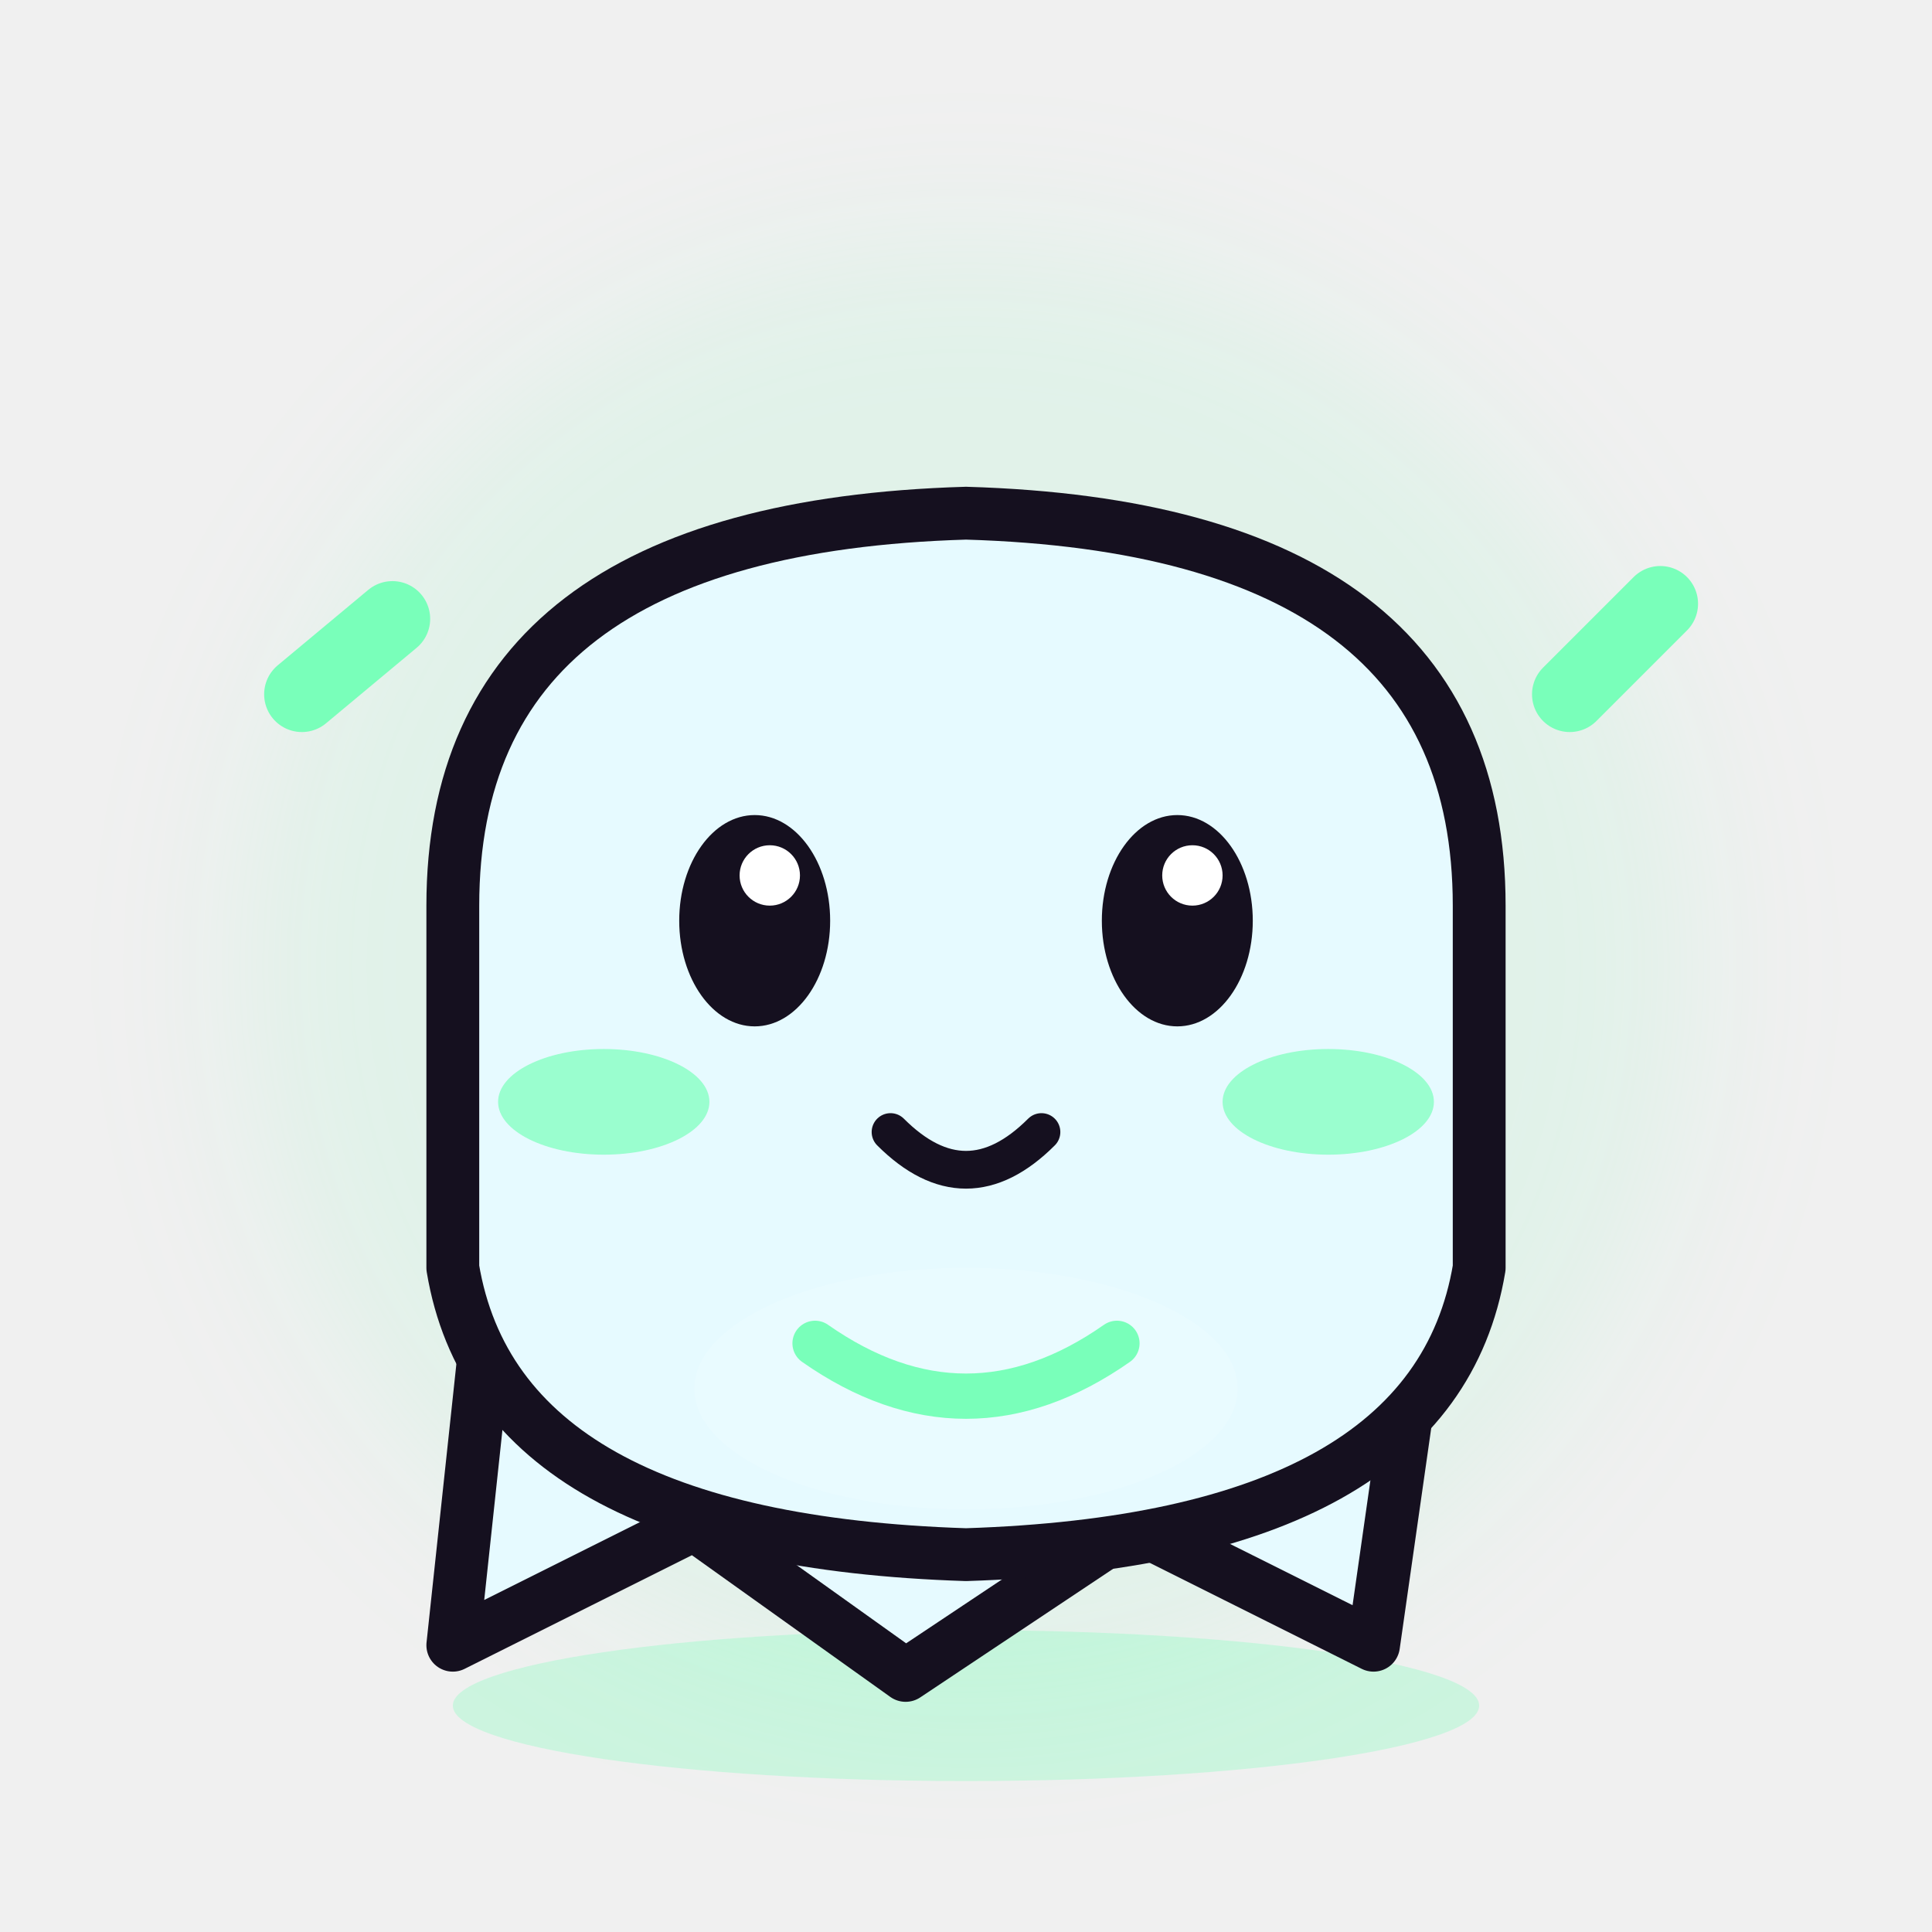
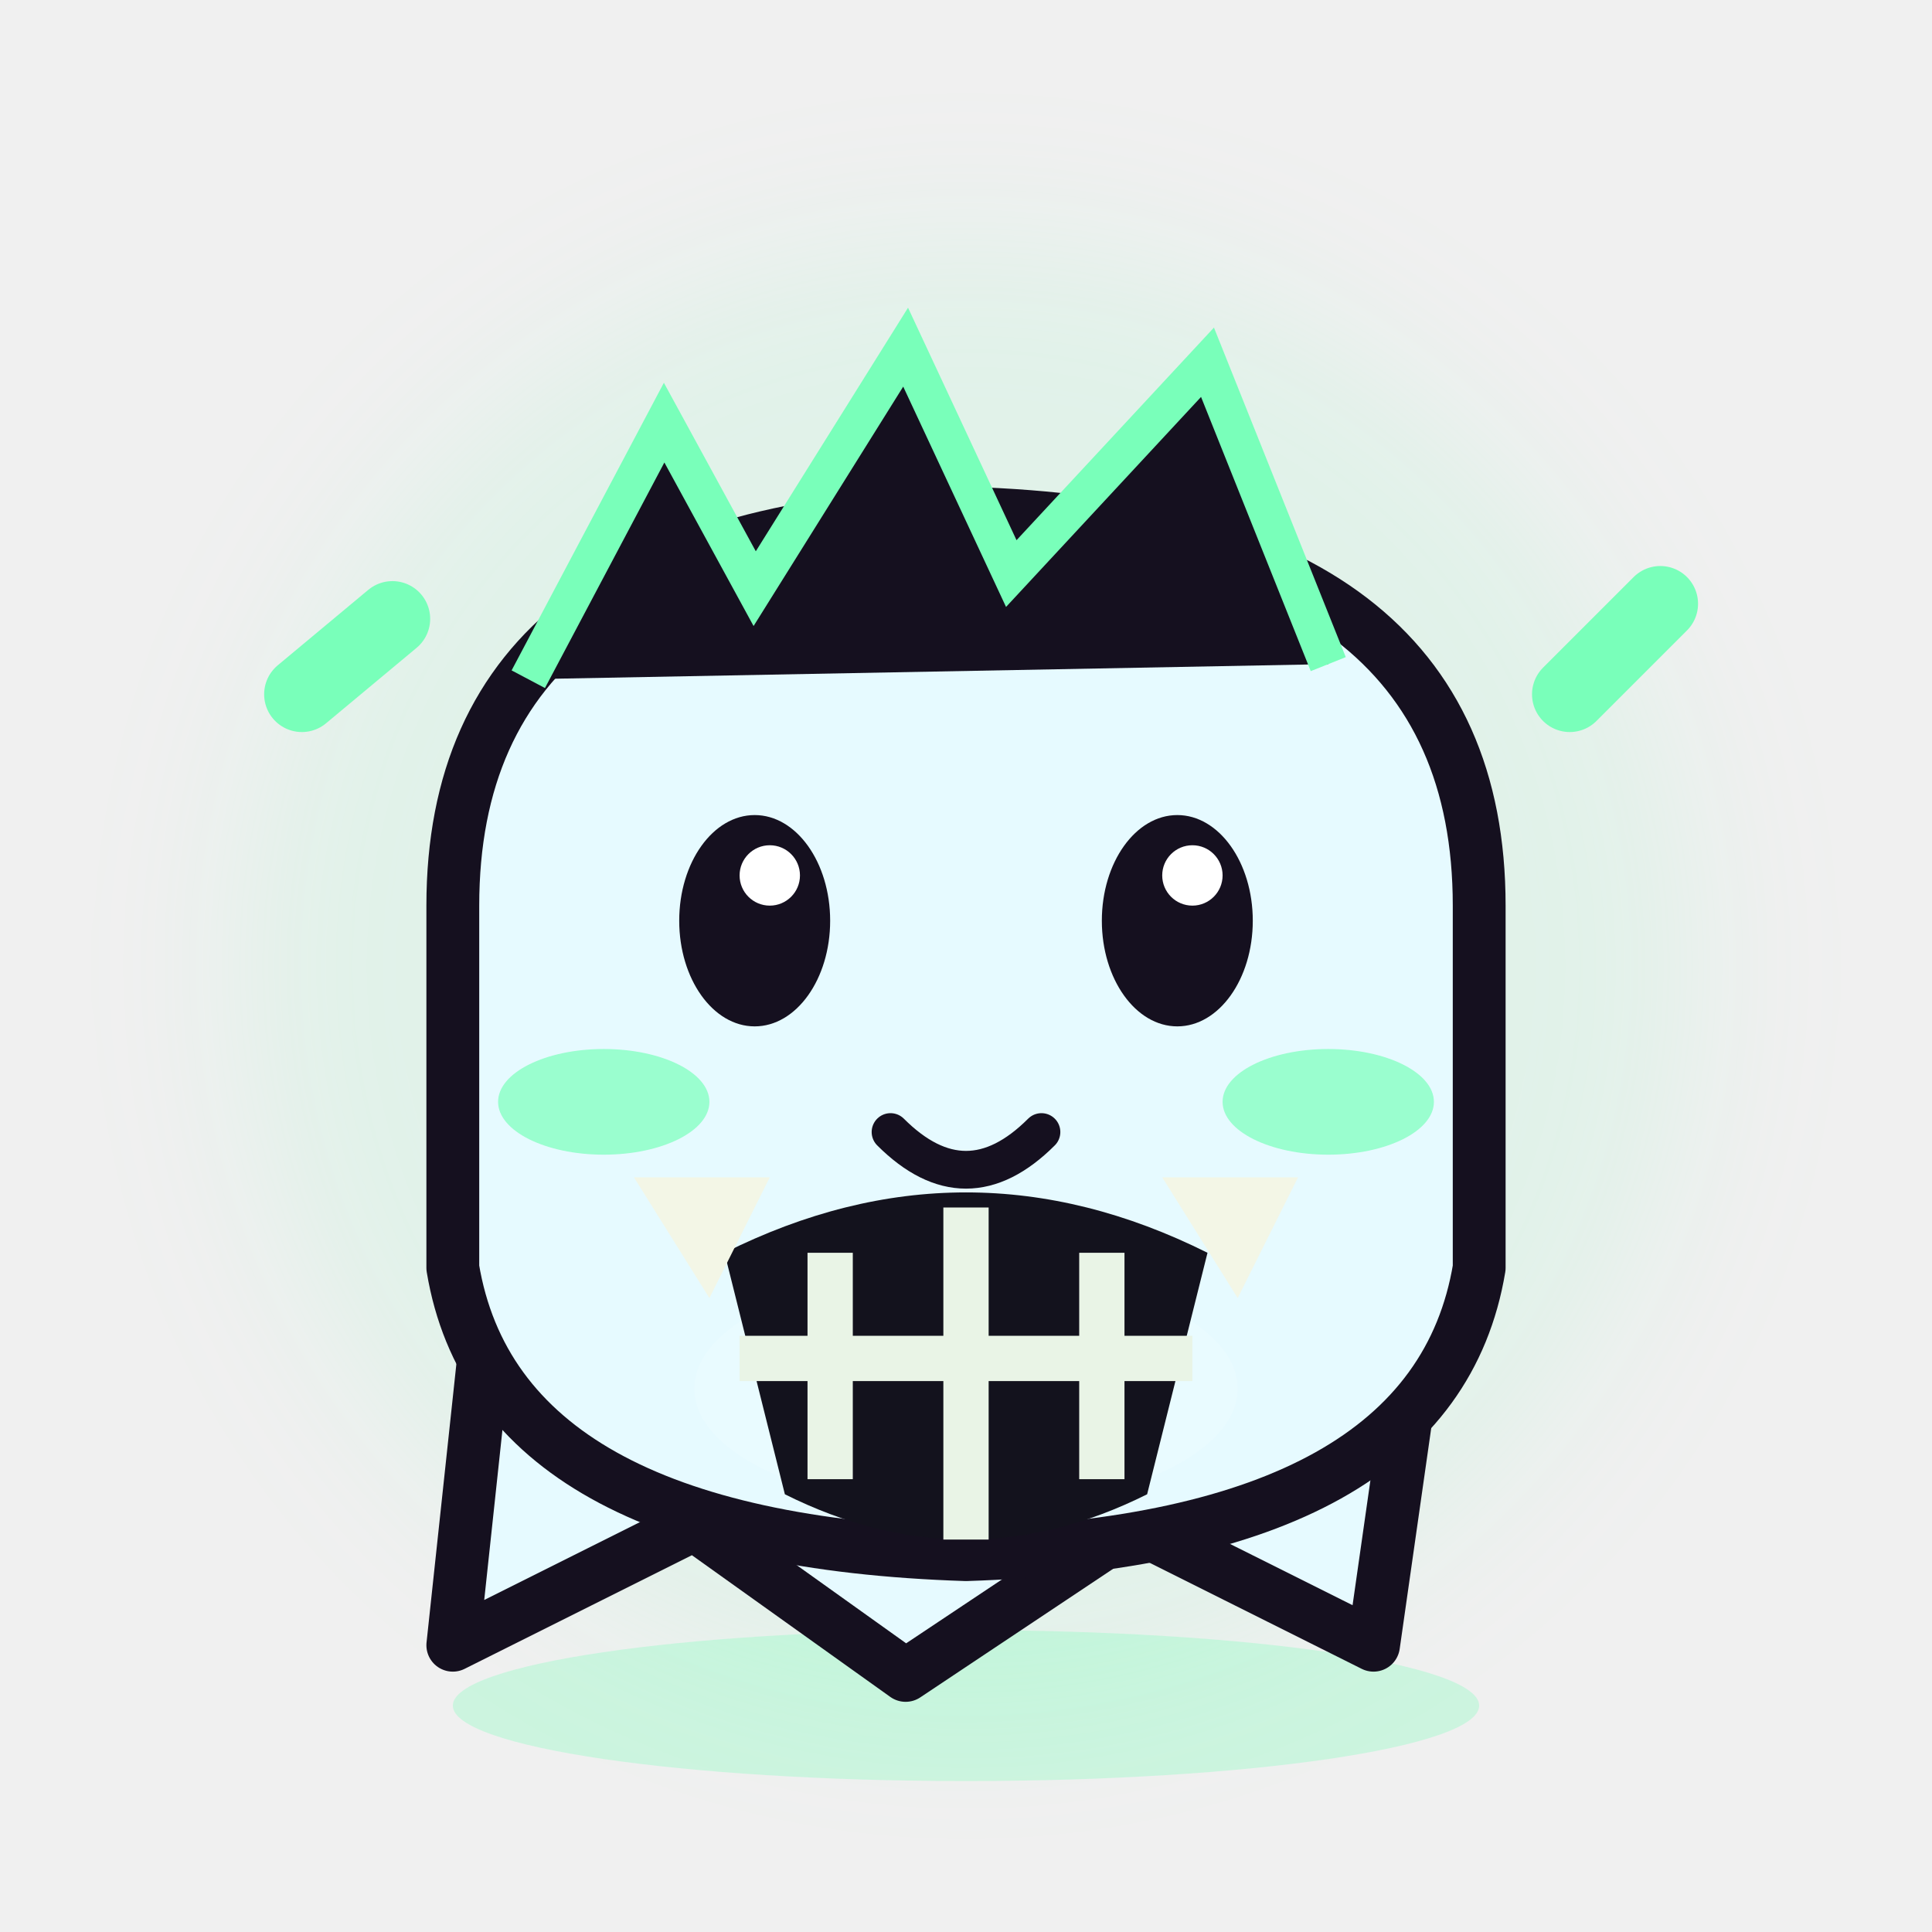
<svg xmlns="http://www.w3.org/2000/svg" viewBox="0 0 128 128" role="img" aria-label="ghost original neon mascot">
  <defs>
    <filter id="halo" x="-50%" y="-50%" width="200%" height="200%">
      <feGaussianBlur stdDeviation="5" />
    </filter>
  </defs>
  <style>@media(prefers-reduced-motion:no-preference){#mascot{transform-origin:64px 85px}@keyframes a{50%{transform:rotate(5deg)}}#mascot{animation:a 2s ease-in-out infinite}@keyframes b{0%,65%,85%,100%{opacity:0}66%,84%{opacity:1}}#extra{animation:b 3s steps(1,end) infinite}}}</style>
  <g id="mascot">
    <ellipse cx="64" cy="113" rx="34" ry="5" fill="#79ffba" opacity=".3" />
    <circle cx="64" cy="64" r="48" fill="#79ffba" opacity=".13" filter="url(#halo)" />
    <path d="M33 81 30 109 46 101 60 111 75 101 91 109 95 81" fill="#e6faff" stroke="#15101f" stroke-width="3.5" stroke-linejoin="round" />
    <path d="M20 46 26 41M104 46 110 40" stroke="#79ffba" stroke-width="5" stroke-linecap="round" />
    <path d="M30 60 Q30 35 64 34 Q98 35 98 60 L98 84 Q95 102 64 103 Q33 102 30 84Z" fill="#e6faff" stroke="#15101f" stroke-width="3.5" stroke-linejoin="round" />
    <ellipse cx="64" cy="92" rx="18" ry="8" fill="#fff" opacity=".14" />
    <ellipse cx="50" cy="61" rx="5" ry="7" fill="#15101f" />
    <ellipse cx="78" cy="61" rx="5" ry="7" fill="#15101f" />
    <circle cx="51" cy="58" r="2" fill="#fff" />
    <circle cx="79" cy="58" r="2" fill="#fff" />
    <path d="M59 75 Q64 80 69 75" fill="none" stroke="#15101f" stroke-width="2.5" stroke-linecap="round" />
    <ellipse cx="40" cy="73" rx="7" ry="3.5" fill="#79ffba" opacity=".7" />
    <ellipse cx="88" cy="73" rx="7" ry="3.5" fill="#79ffba" opacity=".7" />
    <path d="M54 89Q64 96 74 89" stroke="#79ffba" stroke-width="3" fill="none" stroke-linecap="round" />
    <g id="extra" opacity="0">
      <ellipse cx="50" cy="61" rx="8" ry="9" fill="#ff9bdd" />
      <path d="M44 62q6-5 12 0" fill="none" stroke="#15101f" stroke-width="3" />
    </g>
+     <g aria-hidden="true">
+       <path d="M48 83Q64 75 80 83L76 99Q64 105 52 99Z" fill="#13121d" />
+       <path d="M55 83v15M64 80v22M73 83v15M49 90h30" stroke="#e9f4e6" stroke-width="3" />
+       <path d="M35 45 44 28 50 39 60 23 67 38 80 24 88 44" fill="#15101f" stroke="#79ffba" stroke-width="2.5" />
+       <path d="M42 78h9l-4 8zM77 78h9l-4 8z" fill="#f3f6e6" />
+     </g>
  </g>
</svg>
